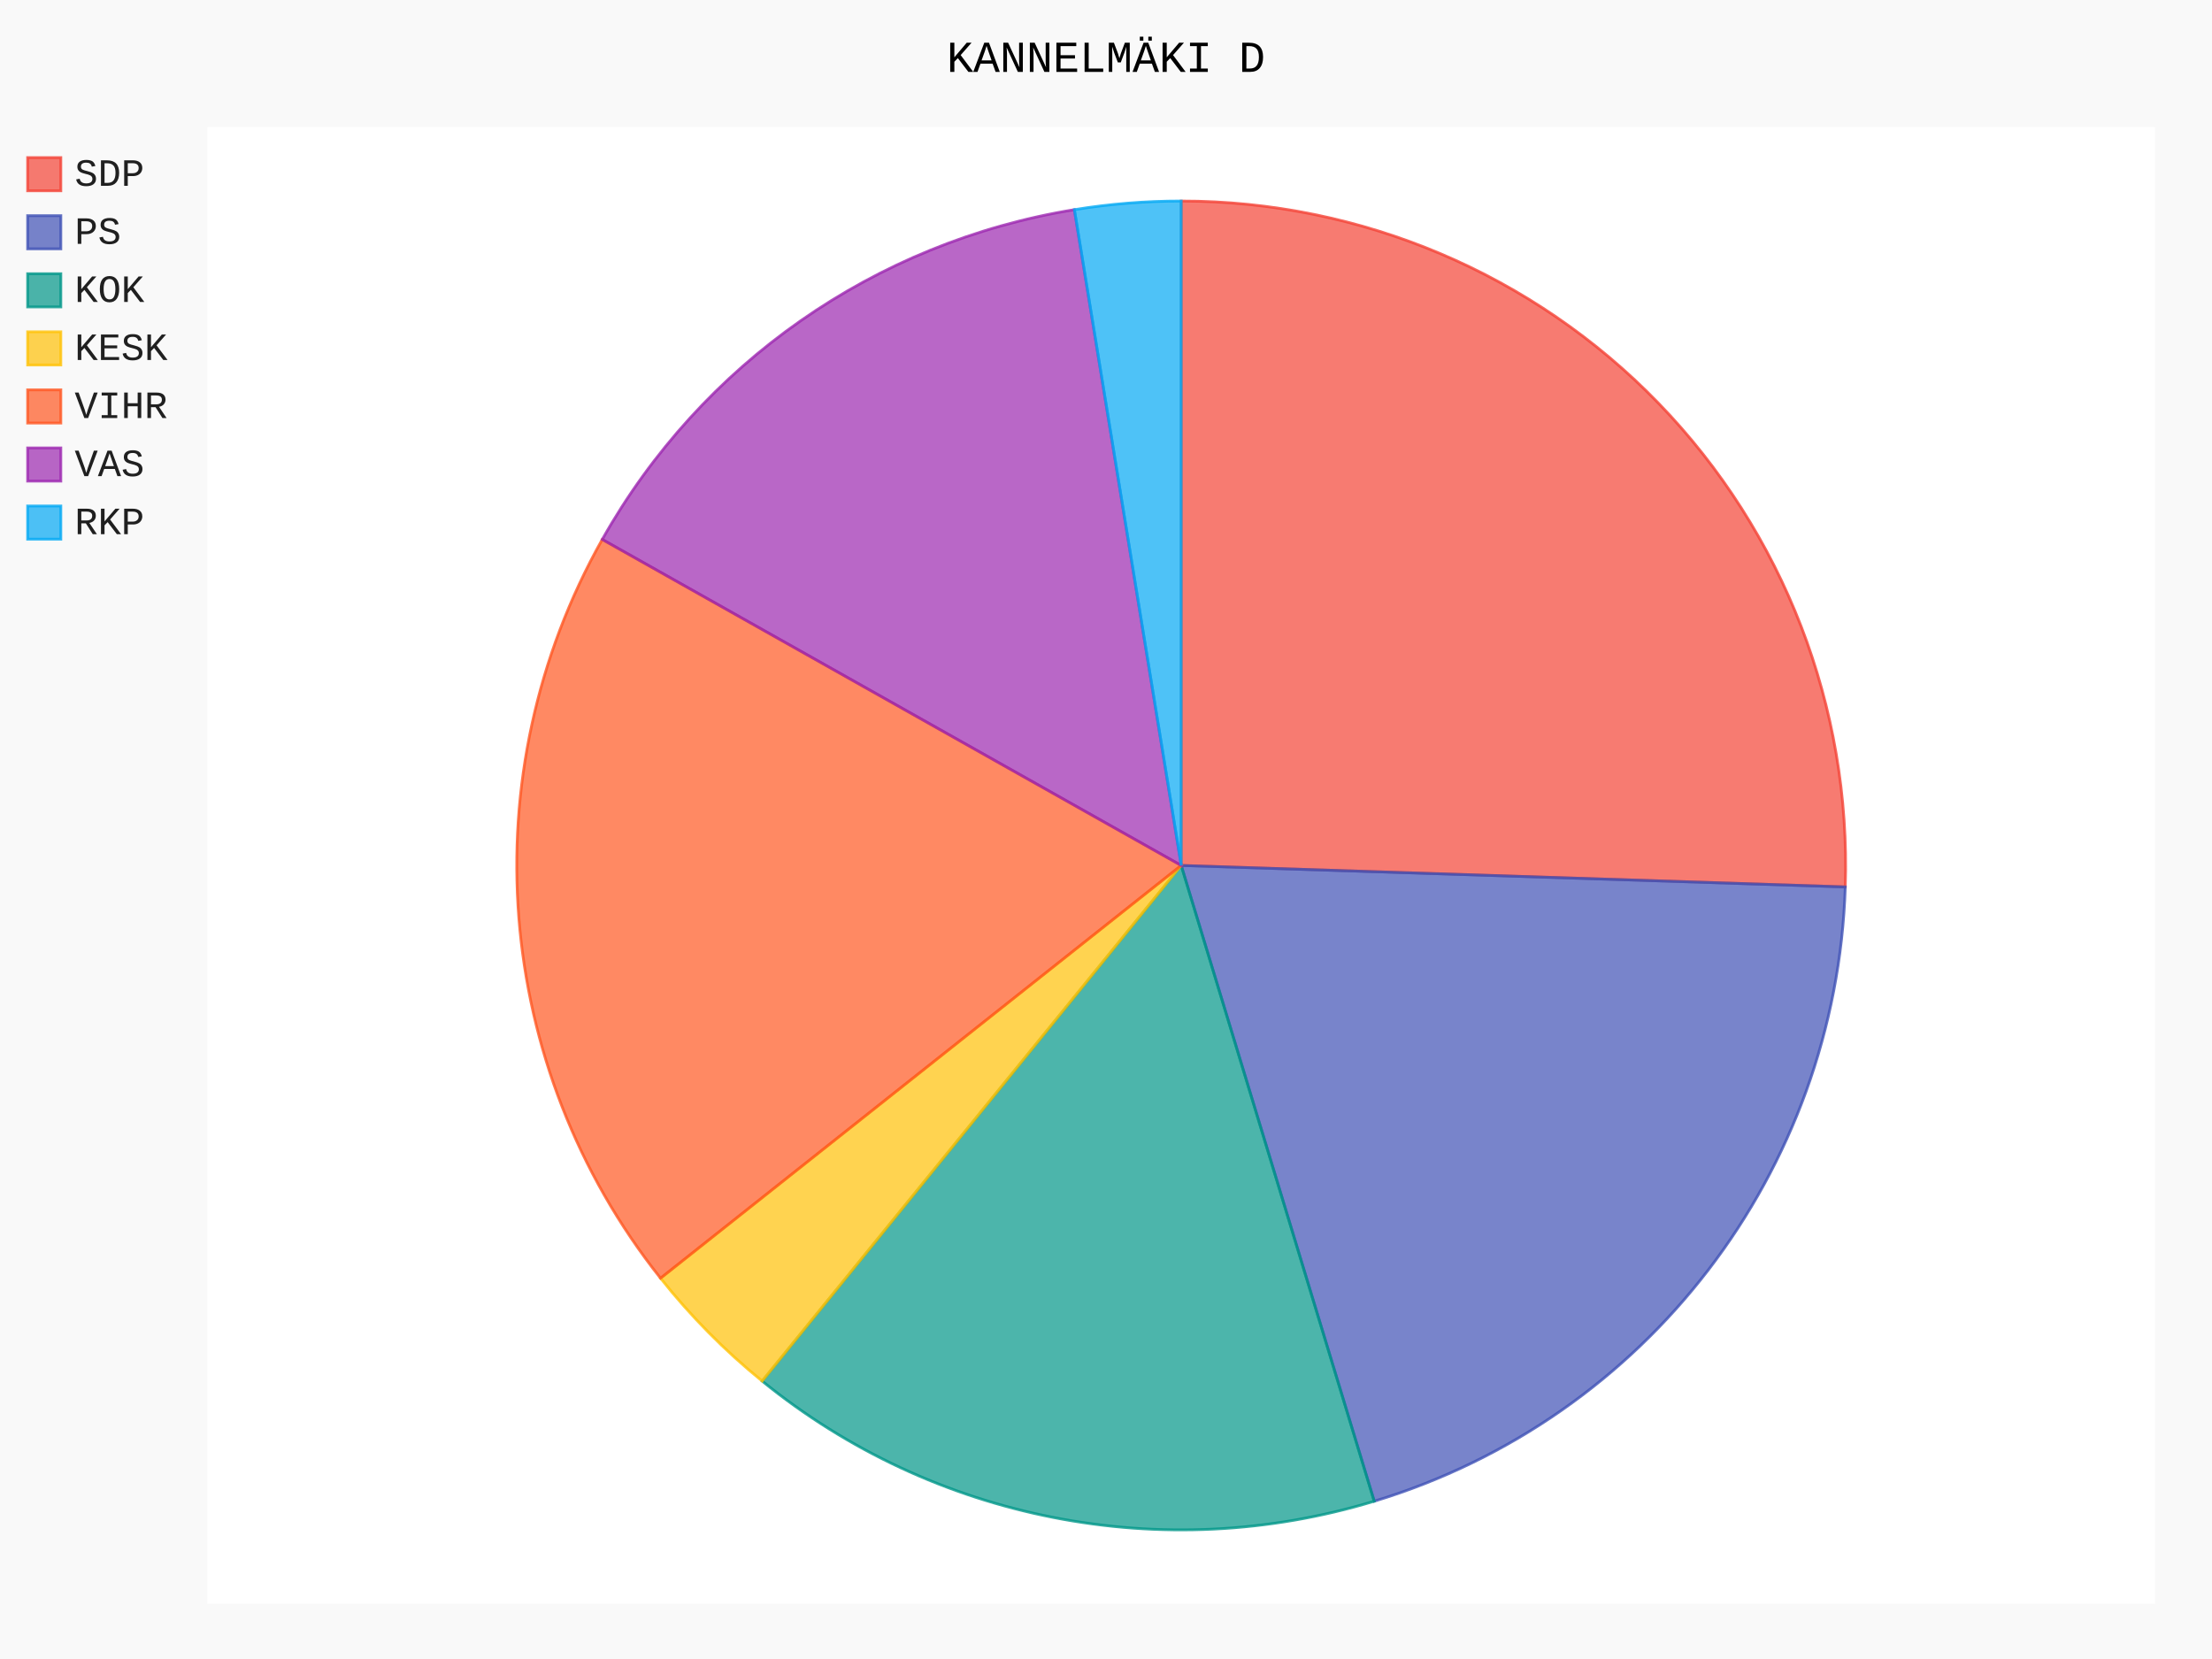
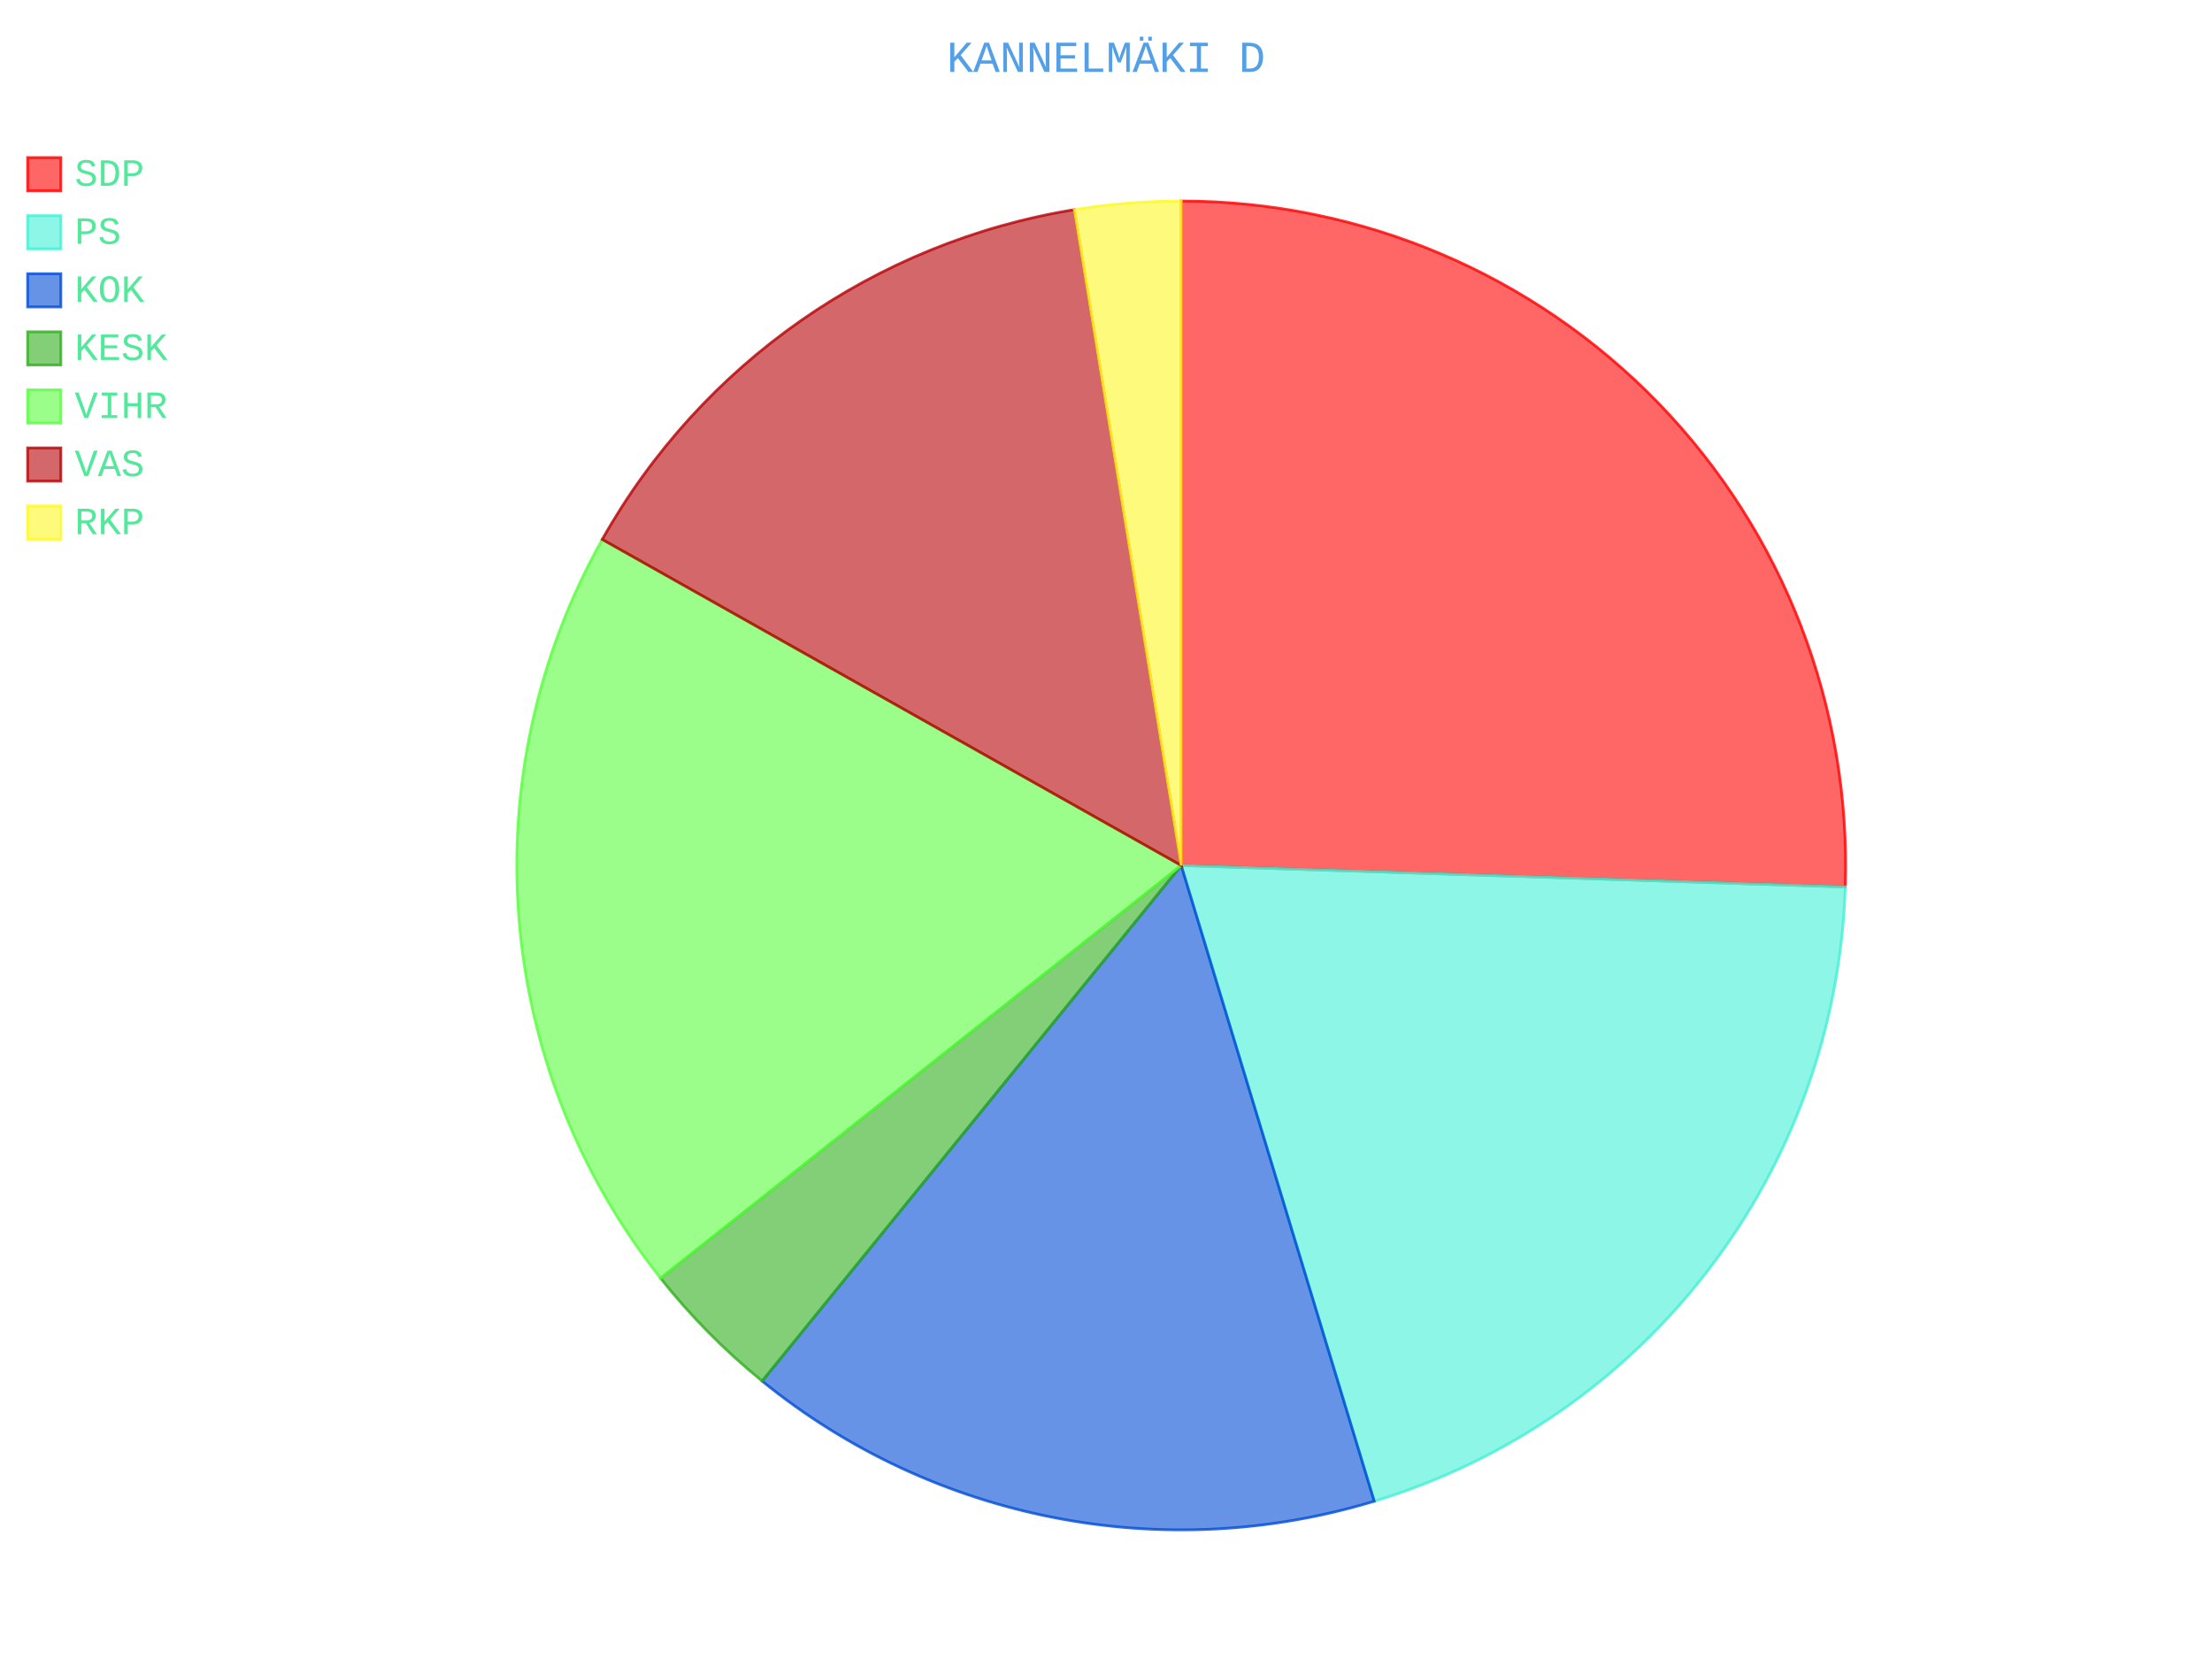
- <svg xmlns="http://www.w3.org/2000/svg" class="pygal-chart" id="chart-de5e081a-d7b9-424f-aaa7-f32597aefddf" viewBox="0 0 800 600">
+ <svg xmlns="http://www.w3.org/2000/svg" class="pygal-chart" id="chart-bf8b6b57-1ccb-4e97-88f2-b099819ed9dc" viewBox="0 0 800 600">
  <defs>
-     <style type="text/css">#chart-de5e081a-d7b9-424f-aaa7-f32597aefddf{-webkit-user-select:none;-webkit-font-smoothing:antialiased;font-family:Consolas,"Liberation Mono",Menlo,Courier,monospace}#chart-de5e081a-d7b9-424f-aaa7-f32597aefddf .title{font-family:Consolas,"Liberation Mono",Menlo,Courier,monospace;font-size:16px}#chart-de5e081a-d7b9-424f-aaa7-f32597aefddf .legends .legend text{font-family:Consolas,"Liberation Mono",Menlo,Courier,monospace;font-size:14px}#chart-de5e081a-d7b9-424f-aaa7-f32597aefddf .axis text{font-family:Consolas,"Liberation Mono",Menlo,Courier,monospace;font-size:10px}#chart-de5e081a-d7b9-424f-aaa7-f32597aefddf .axis text.major{font-family:Consolas,"Liberation Mono",Menlo,Courier,monospace;font-size:10px}#chart-de5e081a-d7b9-424f-aaa7-f32597aefddf .text-overlay text.value{font-family:Consolas,"Liberation Mono",Menlo,Courier,monospace;font-size:16px}#chart-de5e081a-d7b9-424f-aaa7-f32597aefddf .text-overlay text.label{font-family:Consolas,"Liberation Mono",Menlo,Courier,monospace;font-size:10px}#chart-de5e081a-d7b9-424f-aaa7-f32597aefddf .tooltip{font-family:Consolas,"Liberation Mono",Menlo,Courier,monospace;font-size:14px}#chart-de5e081a-d7b9-424f-aaa7-f32597aefddf text.no_data{font-family:Consolas,"Liberation Mono",Menlo,Courier,monospace;font-size:64px}
- #chart-de5e081a-d7b9-424f-aaa7-f32597aefddf{background-color:rgba(249,249,249,1)}#chart-de5e081a-d7b9-424f-aaa7-f32597aefddf path,#chart-de5e081a-d7b9-424f-aaa7-f32597aefddf line,#chart-de5e081a-d7b9-424f-aaa7-f32597aefddf rect,#chart-de5e081a-d7b9-424f-aaa7-f32597aefddf circle{-webkit-transition:150ms;-moz-transition:150ms;transition:150ms}#chart-de5e081a-d7b9-424f-aaa7-f32597aefddf .graph &gt; .background{fill:rgba(249,249,249,1)}#chart-de5e081a-d7b9-424f-aaa7-f32597aefddf .plot &gt; .background{fill:rgba(255,255,255,1)}#chart-de5e081a-d7b9-424f-aaa7-f32597aefddf .graph{fill:rgba(0,0,0,.87)}#chart-de5e081a-d7b9-424f-aaa7-f32597aefddf text.no_data{fill:rgba(0,0,0,1)}#chart-de5e081a-d7b9-424f-aaa7-f32597aefddf .title{fill:rgba(0,0,0,1)}#chart-de5e081a-d7b9-424f-aaa7-f32597aefddf .legends .legend text{fill:rgba(0,0,0,.87)}#chart-de5e081a-d7b9-424f-aaa7-f32597aefddf .legends .legend:hover text{fill:rgba(0,0,0,1)}#chart-de5e081a-d7b9-424f-aaa7-f32597aefddf .axis .line{stroke:rgba(0,0,0,1)}#chart-de5e081a-d7b9-424f-aaa7-f32597aefddf .axis .guide.line{stroke:rgba(0,0,0,.54)}#chart-de5e081a-d7b9-424f-aaa7-f32597aefddf .axis .major.line{stroke:rgba(0,0,0,.87)}#chart-de5e081a-d7b9-424f-aaa7-f32597aefddf .axis text.major{fill:rgba(0,0,0,1)}#chart-de5e081a-d7b9-424f-aaa7-f32597aefddf .axis.y .guides:hover .guide.line,#chart-de5e081a-d7b9-424f-aaa7-f32597aefddf .line-graph .axis.x .guides:hover .guide.line,#chart-de5e081a-d7b9-424f-aaa7-f32597aefddf .stackedline-graph .axis.x .guides:hover .guide.line,#chart-de5e081a-d7b9-424f-aaa7-f32597aefddf .xy-graph .axis.x .guides:hover .guide.line{stroke:rgba(0,0,0,1)}#chart-de5e081a-d7b9-424f-aaa7-f32597aefddf .axis .guides:hover text{fill:rgba(0,0,0,1)}#chart-de5e081a-d7b9-424f-aaa7-f32597aefddf .reactive{fill-opacity:.7;stroke-opacity:.8}#chart-de5e081a-d7b9-424f-aaa7-f32597aefddf .ci{stroke:rgba(0,0,0,.87)}#chart-de5e081a-d7b9-424f-aaa7-f32597aefddf .reactive.active,#chart-de5e081a-d7b9-424f-aaa7-f32597aefddf .active .reactive{fill-opacity:.8;stroke-opacity:.9;stroke-width:4}#chart-de5e081a-d7b9-424f-aaa7-f32597aefddf .ci .reactive.active{stroke-width:1.5}#chart-de5e081a-d7b9-424f-aaa7-f32597aefddf .series text{fill:rgba(0,0,0,1)}#chart-de5e081a-d7b9-424f-aaa7-f32597aefddf .tooltip rect{fill:rgba(255,255,255,1);stroke:rgba(0,0,0,1);-webkit-transition:opacity 150ms;-moz-transition:opacity 150ms;transition:opacity 150ms}#chart-de5e081a-d7b9-424f-aaa7-f32597aefddf .tooltip .label{fill:rgba(0,0,0,.87)}#chart-de5e081a-d7b9-424f-aaa7-f32597aefddf .tooltip .label{fill:rgba(0,0,0,.87)}#chart-de5e081a-d7b9-424f-aaa7-f32597aefddf .tooltip .legend{font-size:.8em;fill:rgba(0,0,0,.54)}#chart-de5e081a-d7b9-424f-aaa7-f32597aefddf .tooltip .x_label{font-size:.6em;fill:rgba(0,0,0,1)}#chart-de5e081a-d7b9-424f-aaa7-f32597aefddf .tooltip .xlink{font-size:.5em;text-decoration:underline}#chart-de5e081a-d7b9-424f-aaa7-f32597aefddf .tooltip .value{font-size:1.5em}#chart-de5e081a-d7b9-424f-aaa7-f32597aefddf .bound{font-size:.5em}#chart-de5e081a-d7b9-424f-aaa7-f32597aefddf .max-value{font-size:.75em;fill:rgba(0,0,0,.54)}#chart-de5e081a-d7b9-424f-aaa7-f32597aefddf .map-element{fill:rgba(255,255,255,1);stroke:rgba(0,0,0,.54) !important}#chart-de5e081a-d7b9-424f-aaa7-f32597aefddf .map-element .reactive{fill-opacity:inherit;stroke-opacity:inherit}#chart-de5e081a-d7b9-424f-aaa7-f32597aefddf .color-0,#chart-de5e081a-d7b9-424f-aaa7-f32597aefddf .color-0 a:visited{stroke:#F44336;fill:#F44336}#chart-de5e081a-d7b9-424f-aaa7-f32597aefddf .color-1,#chart-de5e081a-d7b9-424f-aaa7-f32597aefddf .color-1 a:visited{stroke:#3F51B5;fill:#3F51B5}#chart-de5e081a-d7b9-424f-aaa7-f32597aefddf .color-2,#chart-de5e081a-d7b9-424f-aaa7-f32597aefddf .color-2 a:visited{stroke:#009688;fill:#009688}#chart-de5e081a-d7b9-424f-aaa7-f32597aefddf .color-3,#chart-de5e081a-d7b9-424f-aaa7-f32597aefddf .color-3 a:visited{stroke:#FFC107;fill:#FFC107}#chart-de5e081a-d7b9-424f-aaa7-f32597aefddf .color-4,#chart-de5e081a-d7b9-424f-aaa7-f32597aefddf .color-4 a:visited{stroke:#FF5722;fill:#FF5722}#chart-de5e081a-d7b9-424f-aaa7-f32597aefddf .color-5,#chart-de5e081a-d7b9-424f-aaa7-f32597aefddf .color-5 a:visited{stroke:#9C27B0;fill:#9C27B0}#chart-de5e081a-d7b9-424f-aaa7-f32597aefddf .color-6,#chart-de5e081a-d7b9-424f-aaa7-f32597aefddf .color-6 a:visited{stroke:#03A9F4;fill:#03A9F4}#chart-de5e081a-d7b9-424f-aaa7-f32597aefddf .text-overlay .color-0 text{fill:black}#chart-de5e081a-d7b9-424f-aaa7-f32597aefddf .text-overlay .color-1 text{fill:black}#chart-de5e081a-d7b9-424f-aaa7-f32597aefddf .text-overlay .color-2 text{fill:black}#chart-de5e081a-d7b9-424f-aaa7-f32597aefddf .text-overlay .color-3 text{fill:black}#chart-de5e081a-d7b9-424f-aaa7-f32597aefddf .text-overlay .color-4 text{fill:black}#chart-de5e081a-d7b9-424f-aaa7-f32597aefddf .text-overlay .color-5 text{fill:black}#chart-de5e081a-d7b9-424f-aaa7-f32597aefddf .text-overlay .color-6 text{fill:black}
- #chart-de5e081a-d7b9-424f-aaa7-f32597aefddf text.no_data{text-anchor:middle}#chart-de5e081a-d7b9-424f-aaa7-f32597aefddf .guide.line{fill:none}#chart-de5e081a-d7b9-424f-aaa7-f32597aefddf .centered{text-anchor:middle}#chart-de5e081a-d7b9-424f-aaa7-f32597aefddf .title{text-anchor:middle}#chart-de5e081a-d7b9-424f-aaa7-f32597aefddf .legends .legend text{fill-opacity:1}#chart-de5e081a-d7b9-424f-aaa7-f32597aefddf .axis.x text{text-anchor:middle}#chart-de5e081a-d7b9-424f-aaa7-f32597aefddf .axis.x:not(.web) text[transform]{text-anchor:start}#chart-de5e081a-d7b9-424f-aaa7-f32597aefddf .axis.x:not(.web) text[transform].backwards{text-anchor:end}#chart-de5e081a-d7b9-424f-aaa7-f32597aefddf .axis.y text{text-anchor:end}#chart-de5e081a-d7b9-424f-aaa7-f32597aefddf .axis.y text[transform].backwards{text-anchor:start}#chart-de5e081a-d7b9-424f-aaa7-f32597aefddf .axis.y2 text{text-anchor:start}#chart-de5e081a-d7b9-424f-aaa7-f32597aefddf .axis.y2 text[transform].backwards{text-anchor:end}#chart-de5e081a-d7b9-424f-aaa7-f32597aefddf .axis .guide.line{stroke-dasharray:4,4}#chart-de5e081a-d7b9-424f-aaa7-f32597aefddf .axis .major.guide.line{stroke-dasharray:6,6}#chart-de5e081a-d7b9-424f-aaa7-f32597aefddf .horizontal .axis.y .guide.line,#chart-de5e081a-d7b9-424f-aaa7-f32597aefddf .horizontal .axis.y2 .guide.line,#chart-de5e081a-d7b9-424f-aaa7-f32597aefddf .vertical .axis.x .guide.line{opacity:0}#chart-de5e081a-d7b9-424f-aaa7-f32597aefddf .horizontal .axis.always_show .guide.line,#chart-de5e081a-d7b9-424f-aaa7-f32597aefddf .vertical .axis.always_show .guide.line{opacity:1 !important}#chart-de5e081a-d7b9-424f-aaa7-f32597aefddf .axis.y .guides:hover .guide.line,#chart-de5e081a-d7b9-424f-aaa7-f32597aefddf .axis.y2 .guides:hover .guide.line,#chart-de5e081a-d7b9-424f-aaa7-f32597aefddf .axis.x .guides:hover .guide.line{opacity:1}#chart-de5e081a-d7b9-424f-aaa7-f32597aefddf .axis .guides:hover text{opacity:1}#chart-de5e081a-d7b9-424f-aaa7-f32597aefddf .nofill{fill:none}#chart-de5e081a-d7b9-424f-aaa7-f32597aefddf .subtle-fill{fill-opacity:.2}#chart-de5e081a-d7b9-424f-aaa7-f32597aefddf .dot{stroke-width:1px;fill-opacity:1}#chart-de5e081a-d7b9-424f-aaa7-f32597aefddf .dot.active{stroke-width:5px}#chart-de5e081a-d7b9-424f-aaa7-f32597aefddf .dot.negative{fill:transparent}#chart-de5e081a-d7b9-424f-aaa7-f32597aefddf text,#chart-de5e081a-d7b9-424f-aaa7-f32597aefddf tspan{stroke:none !important}#chart-de5e081a-d7b9-424f-aaa7-f32597aefddf .series text.active{opacity:1}#chart-de5e081a-d7b9-424f-aaa7-f32597aefddf .tooltip rect{fill-opacity:.95;stroke-width:.5}#chart-de5e081a-d7b9-424f-aaa7-f32597aefddf .tooltip text{fill-opacity:1}#chart-de5e081a-d7b9-424f-aaa7-f32597aefddf .showable{visibility:hidden}#chart-de5e081a-d7b9-424f-aaa7-f32597aefddf .showable.shown{visibility:visible}#chart-de5e081a-d7b9-424f-aaa7-f32597aefddf .gauge-background{fill:rgba(229,229,229,1);stroke:none}#chart-de5e081a-d7b9-424f-aaa7-f32597aefddf .bg-lines{stroke:rgba(249,249,249,1);stroke-width:2px}</style>
+     <style type="text/css">#chart-bf8b6b57-1ccb-4e97-88f2-b099819ed9dc{-webkit-user-select:none;-webkit-font-smoothing:antialiased;font-family:Consolas,"Liberation Mono",Menlo,Courier,monospace}#chart-bf8b6b57-1ccb-4e97-88f2-b099819ed9dc .title{font-family:Consolas,"Liberation Mono",Menlo,Courier,monospace;font-size:16px}#chart-bf8b6b57-1ccb-4e97-88f2-b099819ed9dc .legends .legend text{font-family:Consolas,"Liberation Mono",Menlo,Courier,monospace;font-size:14px}#chart-bf8b6b57-1ccb-4e97-88f2-b099819ed9dc .axis text{font-family:Consolas,"Liberation Mono",Menlo,Courier,monospace;font-size:10px}#chart-bf8b6b57-1ccb-4e97-88f2-b099819ed9dc .axis text.major{font-family:Consolas,"Liberation Mono",Menlo,Courier,monospace;font-size:10px}#chart-bf8b6b57-1ccb-4e97-88f2-b099819ed9dc .text-overlay text.value{font-family:Consolas,"Liberation Mono",Menlo,Courier,monospace;font-size:16px}#chart-bf8b6b57-1ccb-4e97-88f2-b099819ed9dc .text-overlay text.label{font-family:Consolas,"Liberation Mono",Menlo,Courier,monospace;font-size:10px}#chart-bf8b6b57-1ccb-4e97-88f2-b099819ed9dc .tooltip{font-family:Consolas,"Liberation Mono",Menlo,Courier,monospace;font-size:14px}#chart-bf8b6b57-1ccb-4e97-88f2-b099819ed9dc text.no_data{font-family:Consolas,"Liberation Mono",Menlo,Courier,monospace;font-size:64px}
+ #chart-bf8b6b57-1ccb-4e97-88f2-b099819ed9dc{background-color:transparent}#chart-bf8b6b57-1ccb-4e97-88f2-b099819ed9dc path,#chart-bf8b6b57-1ccb-4e97-88f2-b099819ed9dc line,#chart-bf8b6b57-1ccb-4e97-88f2-b099819ed9dc rect,#chart-bf8b6b57-1ccb-4e97-88f2-b099819ed9dc circle{-webkit-transition:1000ms ease-in;-moz-transition:1000ms ease-in;transition:1000ms ease-in}#chart-bf8b6b57-1ccb-4e97-88f2-b099819ed9dc .graph &gt; .background{fill:transparent}#chart-bf8b6b57-1ccb-4e97-88f2-b099819ed9dc .plot &gt; .background{fill:transparent}#chart-bf8b6b57-1ccb-4e97-88f2-b099819ed9dc .graph{fill:#53E89B}#chart-bf8b6b57-1ccb-4e97-88f2-b099819ed9dc text.no_data{fill:#53A0E8}#chart-bf8b6b57-1ccb-4e97-88f2-b099819ed9dc .title{fill:#53A0E8}#chart-bf8b6b57-1ccb-4e97-88f2-b099819ed9dc .legends .legend text{fill:#53E89B}#chart-bf8b6b57-1ccb-4e97-88f2-b099819ed9dc .legends .legend:hover text{fill:#53A0E8}#chart-bf8b6b57-1ccb-4e97-88f2-b099819ed9dc .axis .line{stroke:#53A0E8}#chart-bf8b6b57-1ccb-4e97-88f2-b099819ed9dc .axis .guide.line{stroke:#630C0D}#chart-bf8b6b57-1ccb-4e97-88f2-b099819ed9dc .axis .major.line{stroke:#53E89B}#chart-bf8b6b57-1ccb-4e97-88f2-b099819ed9dc .axis text.major{fill:#53A0E8}#chart-bf8b6b57-1ccb-4e97-88f2-b099819ed9dc .axis.y .guides:hover .guide.line,#chart-bf8b6b57-1ccb-4e97-88f2-b099819ed9dc .line-graph .axis.x .guides:hover .guide.line,#chart-bf8b6b57-1ccb-4e97-88f2-b099819ed9dc .stackedline-graph .axis.x .guides:hover .guide.line,#chart-bf8b6b57-1ccb-4e97-88f2-b099819ed9dc .xy-graph .axis.x .guides:hover .guide.line{stroke:#53A0E8}#chart-bf8b6b57-1ccb-4e97-88f2-b099819ed9dc .axis .guides:hover text{fill:#53A0E8}#chart-bf8b6b57-1ccb-4e97-88f2-b099819ed9dc .reactive{fill-opacity:.6;stroke-opacity:.8}#chart-bf8b6b57-1ccb-4e97-88f2-b099819ed9dc .ci{stroke:#53E89B}#chart-bf8b6b57-1ccb-4e97-88f2-b099819ed9dc .reactive.active,#chart-bf8b6b57-1ccb-4e97-88f2-b099819ed9dc .active .reactive{fill-opacity:.9;stroke-opacity:.9;stroke-width:4}#chart-bf8b6b57-1ccb-4e97-88f2-b099819ed9dc .ci .reactive.active{stroke-width:1.5}#chart-bf8b6b57-1ccb-4e97-88f2-b099819ed9dc .series text{fill:#53A0E8}#chart-bf8b6b57-1ccb-4e97-88f2-b099819ed9dc .tooltip rect{fill:transparent;stroke:#53A0E8;-webkit-transition:opacity 1000ms ease-in;-moz-transition:opacity 1000ms ease-in;transition:opacity 1000ms ease-in}#chart-bf8b6b57-1ccb-4e97-88f2-b099819ed9dc .tooltip .label{fill:#53E89B}#chart-bf8b6b57-1ccb-4e97-88f2-b099819ed9dc .tooltip .label{fill:#53E89B}#chart-bf8b6b57-1ccb-4e97-88f2-b099819ed9dc .tooltip .legend{font-size:.8em;fill:#630C0D}#chart-bf8b6b57-1ccb-4e97-88f2-b099819ed9dc .tooltip .x_label{font-size:.6em;fill:#53A0E8}#chart-bf8b6b57-1ccb-4e97-88f2-b099819ed9dc .tooltip .xlink{font-size:.5em;text-decoration:underline}#chart-bf8b6b57-1ccb-4e97-88f2-b099819ed9dc .tooltip .value{font-size:1.5em}#chart-bf8b6b57-1ccb-4e97-88f2-b099819ed9dc .bound{font-size:.5em}#chart-bf8b6b57-1ccb-4e97-88f2-b099819ed9dc .max-value{font-size:.75em;fill:#630C0D}#chart-bf8b6b57-1ccb-4e97-88f2-b099819ed9dc .map-element{fill:transparent;stroke:#630C0D !important}#chart-bf8b6b57-1ccb-4e97-88f2-b099819ed9dc .map-element .reactive{fill-opacity:inherit;stroke-opacity:inherit}#chart-bf8b6b57-1ccb-4e97-88f2-b099819ed9dc .color-0,#chart-bf8b6b57-1ccb-4e97-88f2-b099819ed9dc .color-0 a:visited{stroke:#ff0000;fill:#ff0000}#chart-bf8b6b57-1ccb-4e97-88f2-b099819ed9dc .color-1,#chart-bf8b6b57-1ccb-4e97-88f2-b099819ed9dc .color-1 a:visited{stroke:#42f0d6;fill:#42f0d6}#chart-bf8b6b57-1ccb-4e97-88f2-b099819ed9dc .color-2,#chart-bf8b6b57-1ccb-4e97-88f2-b099819ed9dc .color-2 a:visited{stroke:#004bd6;fill:#004bd6}#chart-bf8b6b57-1ccb-4e97-88f2-b099819ed9dc .color-3,#chart-bf8b6b57-1ccb-4e97-88f2-b099819ed9dc .color-3 a:visited{stroke:#30af1d;fill:#30af1d}#chart-bf8b6b57-1ccb-4e97-88f2-b099819ed9dc .color-4,#chart-bf8b6b57-1ccb-4e97-88f2-b099819ed9dc .color-4 a:visited{stroke:#58fd3f;fill:#58fd3f}#chart-bf8b6b57-1ccb-4e97-88f2-b099819ed9dc .color-5,#chart-bf8b6b57-1ccb-4e97-88f2-b099819ed9dc .color-5 a:visited{stroke:#b60205;fill:#b60205}#chart-bf8b6b57-1ccb-4e97-88f2-b099819ed9dc .color-6,#chart-bf8b6b57-1ccb-4e97-88f2-b099819ed9dc .color-6 a:visited{stroke:#fdf926;fill:#fdf926}#chart-bf8b6b57-1ccb-4e97-88f2-b099819ed9dc .text-overlay .color-0 text{fill:black}#chart-bf8b6b57-1ccb-4e97-88f2-b099819ed9dc .text-overlay .color-1 text{fill:black}#chart-bf8b6b57-1ccb-4e97-88f2-b099819ed9dc .text-overlay .color-2 text{fill:black}#chart-bf8b6b57-1ccb-4e97-88f2-b099819ed9dc .text-overlay .color-3 text{fill:black}#chart-bf8b6b57-1ccb-4e97-88f2-b099819ed9dc .text-overlay .color-4 text{fill:black}#chart-bf8b6b57-1ccb-4e97-88f2-b099819ed9dc .text-overlay .color-5 text{fill:black}#chart-bf8b6b57-1ccb-4e97-88f2-b099819ed9dc .text-overlay .color-6 text{fill:black}
+ #chart-bf8b6b57-1ccb-4e97-88f2-b099819ed9dc text.no_data{text-anchor:middle}#chart-bf8b6b57-1ccb-4e97-88f2-b099819ed9dc .guide.line{fill:none}#chart-bf8b6b57-1ccb-4e97-88f2-b099819ed9dc .centered{text-anchor:middle}#chart-bf8b6b57-1ccb-4e97-88f2-b099819ed9dc .title{text-anchor:middle}#chart-bf8b6b57-1ccb-4e97-88f2-b099819ed9dc .legends .legend text{fill-opacity:1}#chart-bf8b6b57-1ccb-4e97-88f2-b099819ed9dc .axis.x text{text-anchor:middle}#chart-bf8b6b57-1ccb-4e97-88f2-b099819ed9dc .axis.x:not(.web) text[transform]{text-anchor:start}#chart-bf8b6b57-1ccb-4e97-88f2-b099819ed9dc .axis.x:not(.web) text[transform].backwards{text-anchor:end}#chart-bf8b6b57-1ccb-4e97-88f2-b099819ed9dc .axis.y text{text-anchor:end}#chart-bf8b6b57-1ccb-4e97-88f2-b099819ed9dc .axis.y text[transform].backwards{text-anchor:start}#chart-bf8b6b57-1ccb-4e97-88f2-b099819ed9dc .axis.y2 text{text-anchor:start}#chart-bf8b6b57-1ccb-4e97-88f2-b099819ed9dc .axis.y2 text[transform].backwards{text-anchor:end}#chart-bf8b6b57-1ccb-4e97-88f2-b099819ed9dc .axis .guide.line{stroke-dasharray:4,4}#chart-bf8b6b57-1ccb-4e97-88f2-b099819ed9dc .axis .major.guide.line{stroke-dasharray:6,6}#chart-bf8b6b57-1ccb-4e97-88f2-b099819ed9dc .horizontal .axis.y .guide.line,#chart-bf8b6b57-1ccb-4e97-88f2-b099819ed9dc .horizontal .axis.y2 .guide.line,#chart-bf8b6b57-1ccb-4e97-88f2-b099819ed9dc .vertical .axis.x .guide.line{opacity:0}#chart-bf8b6b57-1ccb-4e97-88f2-b099819ed9dc .horizontal .axis.always_show .guide.line,#chart-bf8b6b57-1ccb-4e97-88f2-b099819ed9dc .vertical .axis.always_show .guide.line{opacity:1 !important}#chart-bf8b6b57-1ccb-4e97-88f2-b099819ed9dc .axis.y .guides:hover .guide.line,#chart-bf8b6b57-1ccb-4e97-88f2-b099819ed9dc .axis.y2 .guides:hover .guide.line,#chart-bf8b6b57-1ccb-4e97-88f2-b099819ed9dc .axis.x .guides:hover .guide.line{opacity:1}#chart-bf8b6b57-1ccb-4e97-88f2-b099819ed9dc .axis .guides:hover text{opacity:1}#chart-bf8b6b57-1ccb-4e97-88f2-b099819ed9dc .nofill{fill:none}#chart-bf8b6b57-1ccb-4e97-88f2-b099819ed9dc .subtle-fill{fill-opacity:.2}#chart-bf8b6b57-1ccb-4e97-88f2-b099819ed9dc .dot{stroke-width:1px;fill-opacity:1}#chart-bf8b6b57-1ccb-4e97-88f2-b099819ed9dc .dot.active{stroke-width:5px}#chart-bf8b6b57-1ccb-4e97-88f2-b099819ed9dc .dot.negative{fill:transparent}#chart-bf8b6b57-1ccb-4e97-88f2-b099819ed9dc text,#chart-bf8b6b57-1ccb-4e97-88f2-b099819ed9dc tspan{stroke:none !important}#chart-bf8b6b57-1ccb-4e97-88f2-b099819ed9dc .series text.active{opacity:1}#chart-bf8b6b57-1ccb-4e97-88f2-b099819ed9dc .tooltip rect{fill-opacity:.95;stroke-width:.5}#chart-bf8b6b57-1ccb-4e97-88f2-b099819ed9dc .tooltip text{fill-opacity:1}#chart-bf8b6b57-1ccb-4e97-88f2-b099819ed9dc .showable{visibility:hidden}#chart-bf8b6b57-1ccb-4e97-88f2-b099819ed9dc .showable.shown{visibility:visible}#chart-bf8b6b57-1ccb-4e97-88f2-b099819ed9dc .gauge-background{fill:rgba(229,229,229,1);stroke:none}#chart-bf8b6b57-1ccb-4e97-88f2-b099819ed9dc .bg-lines{stroke:transparent;stroke-width:2px}</style>
  </defs>
  <g class="graph pie-graph vertical">
    <rect class="background" height="600" width="800" x="0" y="0" />
    <g class="plot" transform="translate(75, 46)">
      <rect class="background" height="534" width="704.4" x="0" y="0" />
      <g class="series serie-0 color-0">
        <g class="slices">
          <g class="slice">
            <path class="slice reactive tooltip-trigger" d="M352.2 26.7 A240.3 240.3 0 0 1 592.375 274.761 L352.2 267 A0 0 0 0 0 352.2 267 z" />
          </g>
        </g>
      </g>
      <g class="series serie-1 color-1">
        <g class="slices">
          <g class="slice">
            <path class="slice reactive tooltip-trigger" d="M592.375 274.761 A240.3 240.3 0 0 1 422.013 496.935 L352.2 267 A0 0 0 0 0 352.2 267 z" />
          </g>
        </g>
      </g>
      <g class="series serie-2 color-2">
        <g class="slices">
          <g class="slice">
            <path class="slice reactive tooltip-trigger" d="M422.013 496.935 A240.3 240.3 0 0 1 200.648 453.483 L352.2 267 A0 0 0 0 0 352.2 267 z" />
          </g>
        </g>
      </g>
      <g class="series serie-3 color-3">
        <g class="slices">
          <g class="slice">
            <path class="slice reactive tooltip-trigger" d="M200.648 453.483 A240.3 240.3 0 0 1 163.895 416.282 L352.2 267 A0 0 0 0 0 352.2 267 z" />
          </g>
        </g>
      </g>
      <g class="series serie-4 color-4">
        <g class="slices">
          <g class="slice">
            <path class="slice reactive tooltip-trigger" d="M163.895 416.282 A240.3 240.3 0 0 1 142.812 149.098 L352.2 267 A0 0 0 0 0 352.2 267 z" />
          </g>
        </g>
      </g>
      <g class="series serie-5 color-5">
        <g class="slices">
          <g class="slice">
            <path class="slice reactive tooltip-trigger" d="M142.812 149.098 A240.3 240.3 0 0 1 313.555 29.828 L352.2 267 A0 0 0 0 0 352.2 267 z" />
          </g>
        </g>
      </g>
      <g class="series serie-6 color-6">
        <g class="slices">
          <g class="slice">
            <path class="slice reactive tooltip-trigger" d="M313.555 29.828 A240.3 240.3 0 0 1 352.2 26.7 L352.2 267 A0 0 0 0 0 352.2 267 z" />
          </g>
        </g>
      </g>
    </g>
    <g class="titles">
      <text class="title plot_title" x="400.0" y="26">KANNELMÄKI D</text>
    </g>
    <g class="plot overlay" transform="translate(75, 46)">
      <g class="series serie-0 color-0" />
      <g class="series serie-1 color-1" />
      <g class="series serie-2 color-2" />
      <g class="series serie-3 color-3" />
      <g class="series serie-4 color-4" />
      <g class="series serie-5 color-5" />
      <g class="series serie-6 color-6" />
    </g>
    <g class="plot text-overlay" transform="translate(75, 46)">
      <g class="series serie-0 color-0" />
      <g class="series serie-1 color-1" />
      <g class="series serie-2 color-2" />
      <g class="series serie-3 color-3" />
      <g class="series serie-4 color-4" />
      <g class="series serie-5 color-5" />
      <g class="series serie-6 color-6" />
    </g>
    <g class="plot tooltip-overlay" transform="translate(75, 46)">
      <g class="tooltip" style="opacity: 0" transform="translate(0 0)">
        <rect class="tooltip-box" height="0" rx="0" ry="0" width="0" />
        <g class="text" />
      </g>
    </g>
    <g class="legends" transform="translate(10, 56)">
      <g class="legend reactive activate-serie" id="activate-serie-0">
        <rect class="color-0 reactive" height="12" width="12" x="0.0" y="1.0" />
        <text x="17.0" y="11.2">SDP</text>
      </g>
      <g class="legend reactive activate-serie" id="activate-serie-1">
        <rect class="color-1 reactive" height="12" width="12" x="0.0" y="22.0" />
        <text x="17.0" y="32.2">PS</text>
      </g>
      <g class="legend reactive activate-serie" id="activate-serie-2">
        <rect class="color-2 reactive" height="12" width="12" x="0.0" y="43.0" />
        <text x="17.0" y="53.2">KOK</text>
      </g>
      <g class="legend reactive activate-serie" id="activate-serie-3">
        <rect class="color-3 reactive" height="12" width="12" x="0.0" y="64.0" />
        <text x="17.0" y="74.2">KESK</text>
      </g>
      <g class="legend reactive activate-serie" id="activate-serie-4">
        <rect class="color-4 reactive" height="12" width="12" x="0.0" y="85.0" />
        <text x="17.0" y="95.2">VIHR</text>
      </g>
      <g class="legend reactive activate-serie" id="activate-serie-5">
        <rect class="color-5 reactive" height="12" width="12" x="0.0" y="106.0" />
        <text x="17.0" y="116.2">VAS</text>
      </g>
      <g class="legend reactive activate-serie" id="activate-serie-6">
        <rect class="color-6 reactive" height="12" width="12" x="0.0" y="127.0" />
        <text x="17.0" y="137.2">RKP</text>
      </g>
    </g>
    <g class="legends" transform="translate(790, 56)" />
  </g>
</svg>
